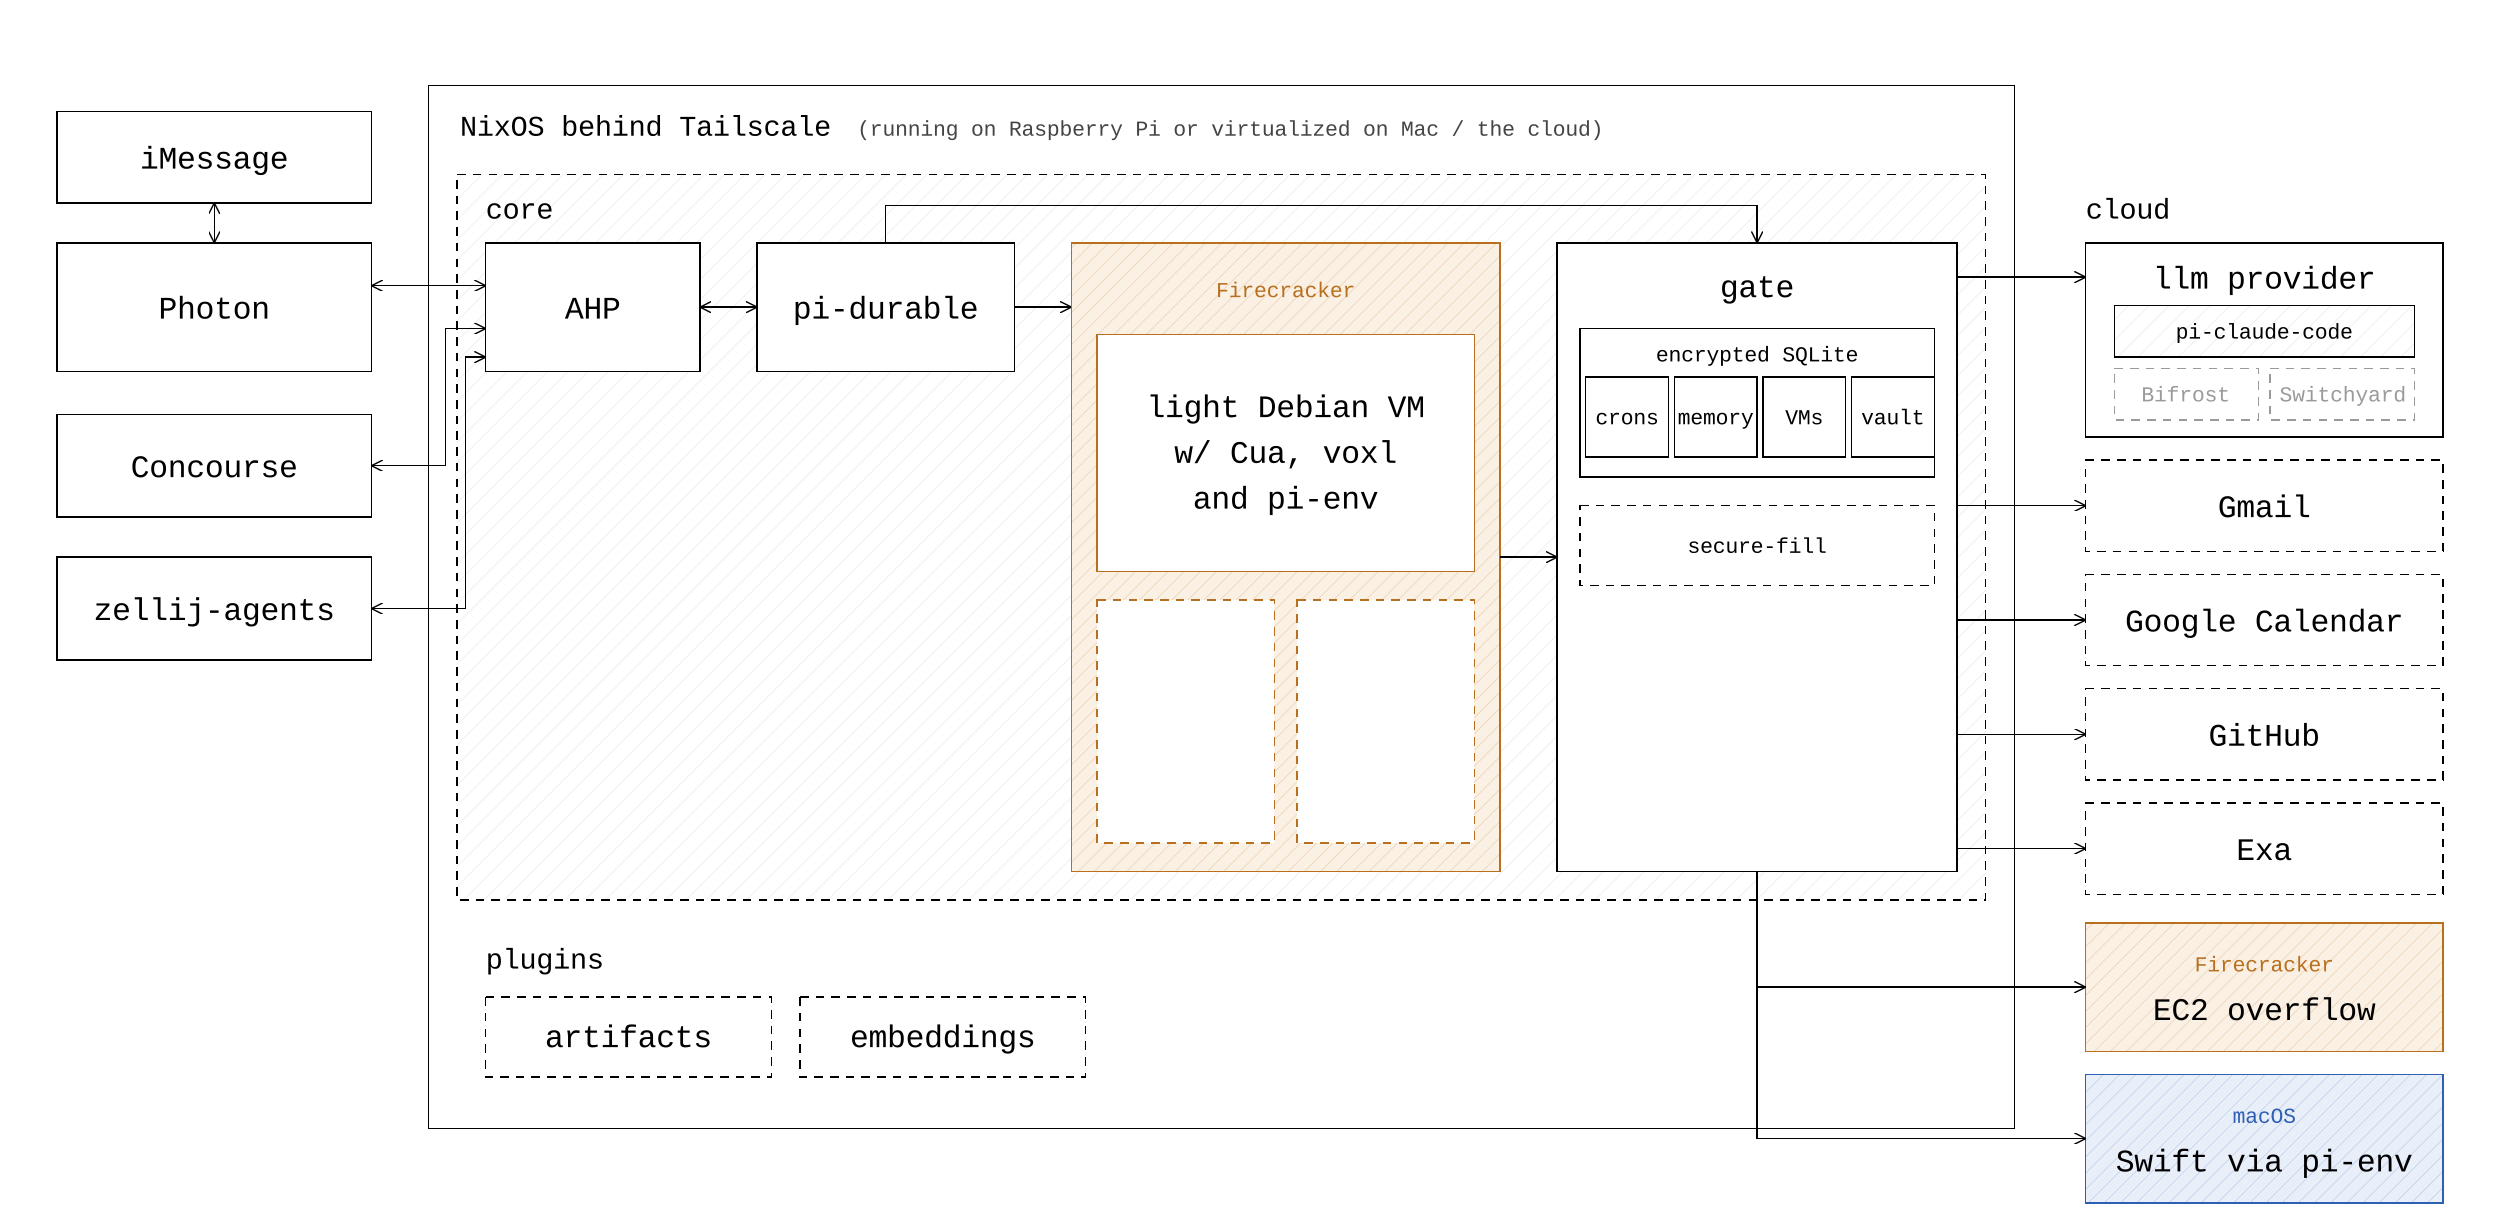
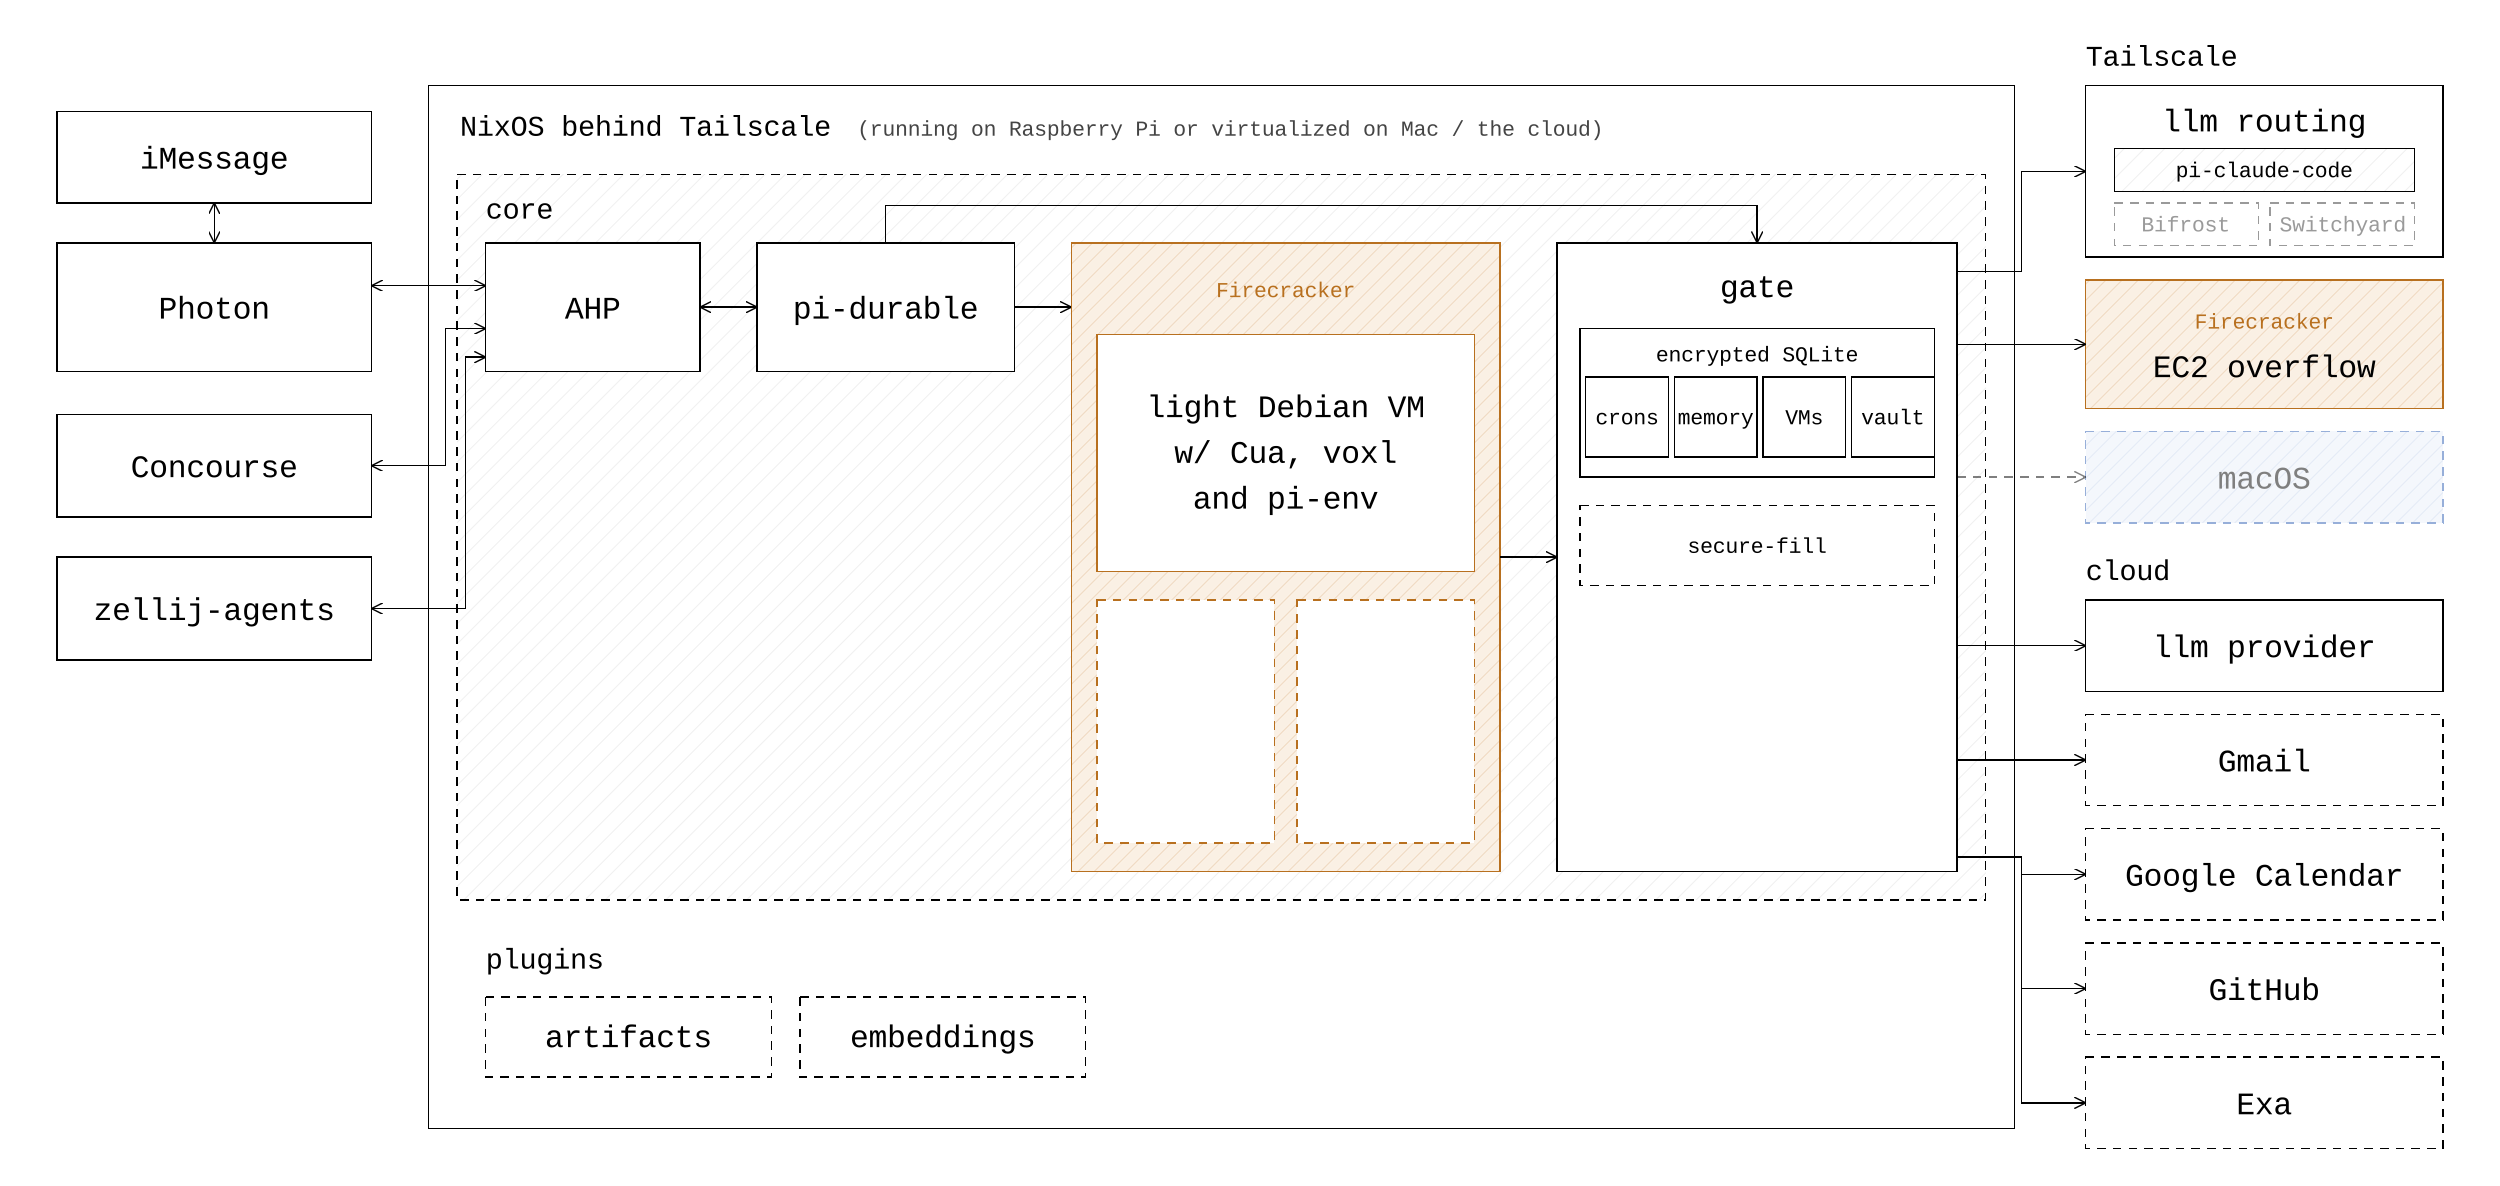
- <svg xmlns="http://www.w3.org/2000/svg" viewBox="0 50 1750 860" width="1750" height="860">
+ <svg xmlns="http://www.w3.org/2000/svg" viewBox="0 50 1750 830" width="1750" height="830">
  <style>
    text { font-family: ui-monospace, SFMono-Regular, Menlo, Monaco, Consolas, "Liberation Mono", "Courier New", monospace; letter-spacing: -0.01em; fill: #000; }
    .l { font-size: 22px; text-anchor: middle; }
    .s { font-size: 15px; text-anchor: middle; }
    .h { font-size: 20px; }
    .n { font-size: 15px; fill: #444; }
    rect, path { fill: none; stroke: #000; stroke-width: 1; shape-rendering: crispEdges; vector-effect: non-scaling-stroke; }
    rect.b { fill: #fff; }
    rect.later { stroke: #9a9a9a; }
    text.later { fill: #9a9a9a; }
    .vm { stroke: #b8701f; }
    .fc { fill: #b8701f; }
    .d { stroke-dasharray: 6 5; }
  </style>
  <defs>
    <marker id="a" viewBox="0 0 10 10" refX="10" refY="5" markerWidth="8" markerHeight="8" orient="auto-start-reverse">
      <path d="M0 0L10 5L0 10" style="shape-rendering: auto" />
    </marker>
    <pattern id="hatch" width="10" height="10" patternUnits="userSpaceOnUse" patternTransform="rotate(45)">
      <path d="M0 0V10" style="stroke: #000; stroke-opacity: 0.08; shape-rendering: auto" />
    </pattern>
    <pattern id="fchatch" width="8" height="8" patternUnits="userSpaceOnUse" patternTransform="rotate(45)">
      <rect width="8" height="8" style="fill: #faf0e4; stroke: none" />
      <path d="M0 0V8" style="stroke: #b8701f; stroke-opacity: 0.22; shape-rendering: auto" />
    </pattern>
    <pattern id="machatch" width="8" height="8" patternUnits="userSpaceOnUse" patternTransform="rotate(45)">
      <rect width="8" height="8" style="fill: #e9eff9; stroke: none" />
      <path d="M0 0V8" style="stroke: #2f5fb3; stroke-opacity: 0.22; shape-rendering: auto" />
    </pattern>
  </defs>
-   <rect x="0" y="50" width="1750" height="860" style="fill: #fff; stroke: none" />
+   <rect x="0" y="50" width="1750" height="830" style="fill: #fff; stroke: none" />
  <rect x="40" y="128" width="220" height="64" />
  <text class="l" x="150" y="168">iMessage</text>
  <rect x="40" y="220" width="220" height="90" />
  <text class="l" x="150" y="273">Photon</text>
  <rect x="40" y="340" width="220" height="72" />
  <text class="l" x="150" y="384">Concourse</text>
  <rect x="40" y="440" width="220" height="72" />
  <text class="l" x="150" y="484">zellij-agents</text>
  <rect x="300" y="110" width="1110" height="730" />
  <text class="h" x="322" y="145">NixOS behind Tailscale</text>
  <text class="n" x="600" y="145">(running on Raspberry Pi or virtualized on Mac / the cloud)</text>
  <rect class="d" x="320" y="172" width="1070" height="508" style="fill: url(#hatch)" />
  <text class="h" x="340" y="203">core</text>
  <rect class="b" x="340" y="220" width="150" height="90" />
  <text class="l" x="415" y="273">AHP</text>
  <rect class="b" x="530" y="220" width="180" height="90" />
  <text class="l" x="620" y="273">pi-durable</text>
  <rect class="vm" x="750" y="220" width="300" height="440" style="fill: url(#fchatch)" />
  <text class="s fc" x="900" y="258">Firecracker</text>
  <rect class="b vm" x="768" y="284" width="264" height="166" />
  <text class="l" x="900" y="342">light Debian VM</text>
  <text class="l" x="900" y="374">w/ Cua, voxl</text>
  <text class="l" x="900" y="406">and pi-env</text>
  <rect class="d b vm" x="768" y="470" width="124" height="170" />
  <rect class="d b vm" x="908" y="470" width="124" height="170" />
  <rect class="b" x="1090" y="220" width="280" height="440" />
  <text class="l" x="1230" y="258">gate</text>
  <rect class="b" x="1106" y="280" width="248" height="104" />
  <text class="s" x="1230" y="303">encrypted SQLite</text>
  <rect class="b" x="1110" y="314" width="58" height="56" />
  <text class="s" x="1139" y="347">crons</text>
  <rect class="b" x="1172" y="314" width="58" height="56" />
  <text class="s" x="1201" y="347">memory</text>
  <rect class="b" x="1234" y="314" width="58" height="56" />
  <text class="s" x="1263" y="347">VMs</text>
  <rect class="b" x="1296" y="314" width="58" height="56" />
  <text class="s" x="1325" y="347">vault</text>
  <rect class="d b" x="1106" y="404" width="248" height="56" />
  <text class="s" x="1230" y="437">secure-fill</text>
  <text class="h" x="340" y="728">plugins</text>
  <rect class="d" x="340" y="748" width="200" height="56" />
  <text class="l" x="440" y="783">artifacts</text>
  <rect class="d" x="560" y="748" width="200" height="56" />
  <text class="l" x="660" y="783">embeddings</text>
-   <text class="h" x="1460" y="203">cloud</text>
-   <rect x="1460" y="220" width="250" height="136" />
-   <text class="l" x="1585" y="252">llm provider</text>
-   <rect x="1480" y="264" width="210" height="36" style="fill: url(#hatch)" />
-   <text class="s" x="1585" y="287">pi-claude-code</text>
-   <rect class="d later" x="1480" y="308" width="101" height="36" />
-   <text class="s later" x="1530" y="331">Bifrost</text>
-   <rect class="d later" x="1589" y="308" width="101" height="36" />
-   <text class="s later" x="1640" y="331">Switchyard</text>
-   <rect class="d" x="1460" y="372" width="250" height="64" />
-   <text class="l" x="1585" y="412">Gmail</text>
-   <rect class="d" x="1460" y="452" width="250" height="64" />
-   <text class="l" x="1585" y="492">Google Calendar</text>
-   <rect class="d" x="1460" y="532" width="250" height="64" />
-   <text class="l" x="1585" y="572">GitHub</text>
-   <rect class="d" x="1460" y="612" width="250" height="64" />
-   <text class="l" x="1585" y="652">Exa</text>
-   <rect class="vm" x="1460" y="696" width="250" height="90" style="fill: url(#fchatch)" />
-   <text class="s fc" x="1585" y="730">Firecracker</text>
-   <text class="l" x="1585" y="764">EC2 overflow</text>
-   <rect x="1460" y="802" width="250" height="90" style="fill: url(#machatch); stroke: #2f5fb3" />
-   <text class="s" x="1585" y="836" style="fill: #2f5fb3">macOS</text>
-   <text class="l" x="1585" y="870">Swift via pi-env</text>
+   <text class="h" x="1460" y="96">Tailscale</text>
+   <rect x="1460" y="110" width="250" height="120" />
+   <text class="l" x="1585" y="142">llm routing</text>
+   <rect x="1480" y="154" width="210" height="30" style="fill: url(#hatch)" />
+   <text class="s" x="1585" y="174">pi-claude-code</text>
+   <rect class="d later" x="1480" y="192" width="101" height="30" />
+   <text class="s later" x="1530" y="212">Bifrost</text>
+   <rect class="d later" x="1589" y="192" width="101" height="30" />
+   <text class="s later" x="1640" y="212">Switchyard</text>
+   <rect class="vm" x="1460" y="246" width="250" height="90" style="fill: url(#fchatch)" />
+   <text class="s fc" x="1585" y="280">Firecracker</text>
+   <text class="l" x="1585" y="314">EC2 overflow</text>
+   <g style="opacity: 0.5">
+     <rect x="1460" y="352" width="250" height="64" style="fill: url(#machatch); stroke: #2f5fb3; stroke-dasharray: 6 5" />
+     <text class="l" x="1585" y="392">macOS</text>
+   </g>
+   <text class="h" x="1460" y="456">cloud</text>
+   <rect x="1460" y="470" width="250" height="64" />
+   <text class="l" x="1585" y="510">llm provider</text>
+   <rect class="d" x="1460" y="550" width="250" height="64" />
+   <text class="l" x="1585" y="590">Gmail</text>
+   <rect class="d" x="1460" y="630" width="250" height="64" />
+   <text class="l" x="1585" y="670">Google Calendar</text>
+   <rect class="d" x="1460" y="710" width="250" height="64" />
+   <text class="l" x="1585" y="750">GitHub</text>
+   <rect class="d" x="1460" y="790" width="250" height="64" />
+   <text class="l" x="1585" y="830">Exa</text>
  <path d="M150 192V220" marker-start="url(#a)" marker-end="url(#a)" />
  <path d="M260 250H340" marker-start="url(#a)" marker-end="url(#a)" />
  <path d="M260 376H312V280H340" marker-start="url(#a)" marker-end="url(#a)" />
  <path d="M260 476H326V300H340" marker-start="url(#a)" marker-end="url(#a)" />
  <path d="M490 265H530" marker-start="url(#a)" marker-end="url(#a)" />
  <path d="M710 265H750" marker-end="url(#a)" />
  <path d="M620 220V194H1230V220" marker-end="url(#a)" />
  <path d="M1050 440H1090" marker-end="url(#a)" />
-   <path d="M1370 244H1460" marker-end="url(#a)" />
-   <path d="M1370 404H1460" marker-end="url(#a)" />
-   <path d="M1370 484H1460" marker-end="url(#a)" />
-   <path d="M1370 564H1460" marker-end="url(#a)" />
-   <path d="M1370 644H1460" marker-end="url(#a)" />
-   <path d="M1230 660V741H1460" marker-end="url(#a)" />
-   <path d="M1230 741V847H1460" marker-end="url(#a)" />
+   <path d="M1370 240H1415V170H1460" marker-end="url(#a)" />
+   <path d="M1370 291H1460" marker-end="url(#a)" />
+   <path class="d" d="M1370 384H1460" marker-end="url(#a)" style="opacity: 0.5" />
+   <path d="M1370 502H1460" marker-end="url(#a)" />
+   <path d="M1370 582H1460" marker-end="url(#a)" />
+   <path d="M1370 650H1415V662H1460" marker-end="url(#a)" />
+   <path d="M1415 662V742H1460" marker-end="url(#a)" />
+   <path d="M1415 742V822H1460" marker-end="url(#a)" />
</svg>
